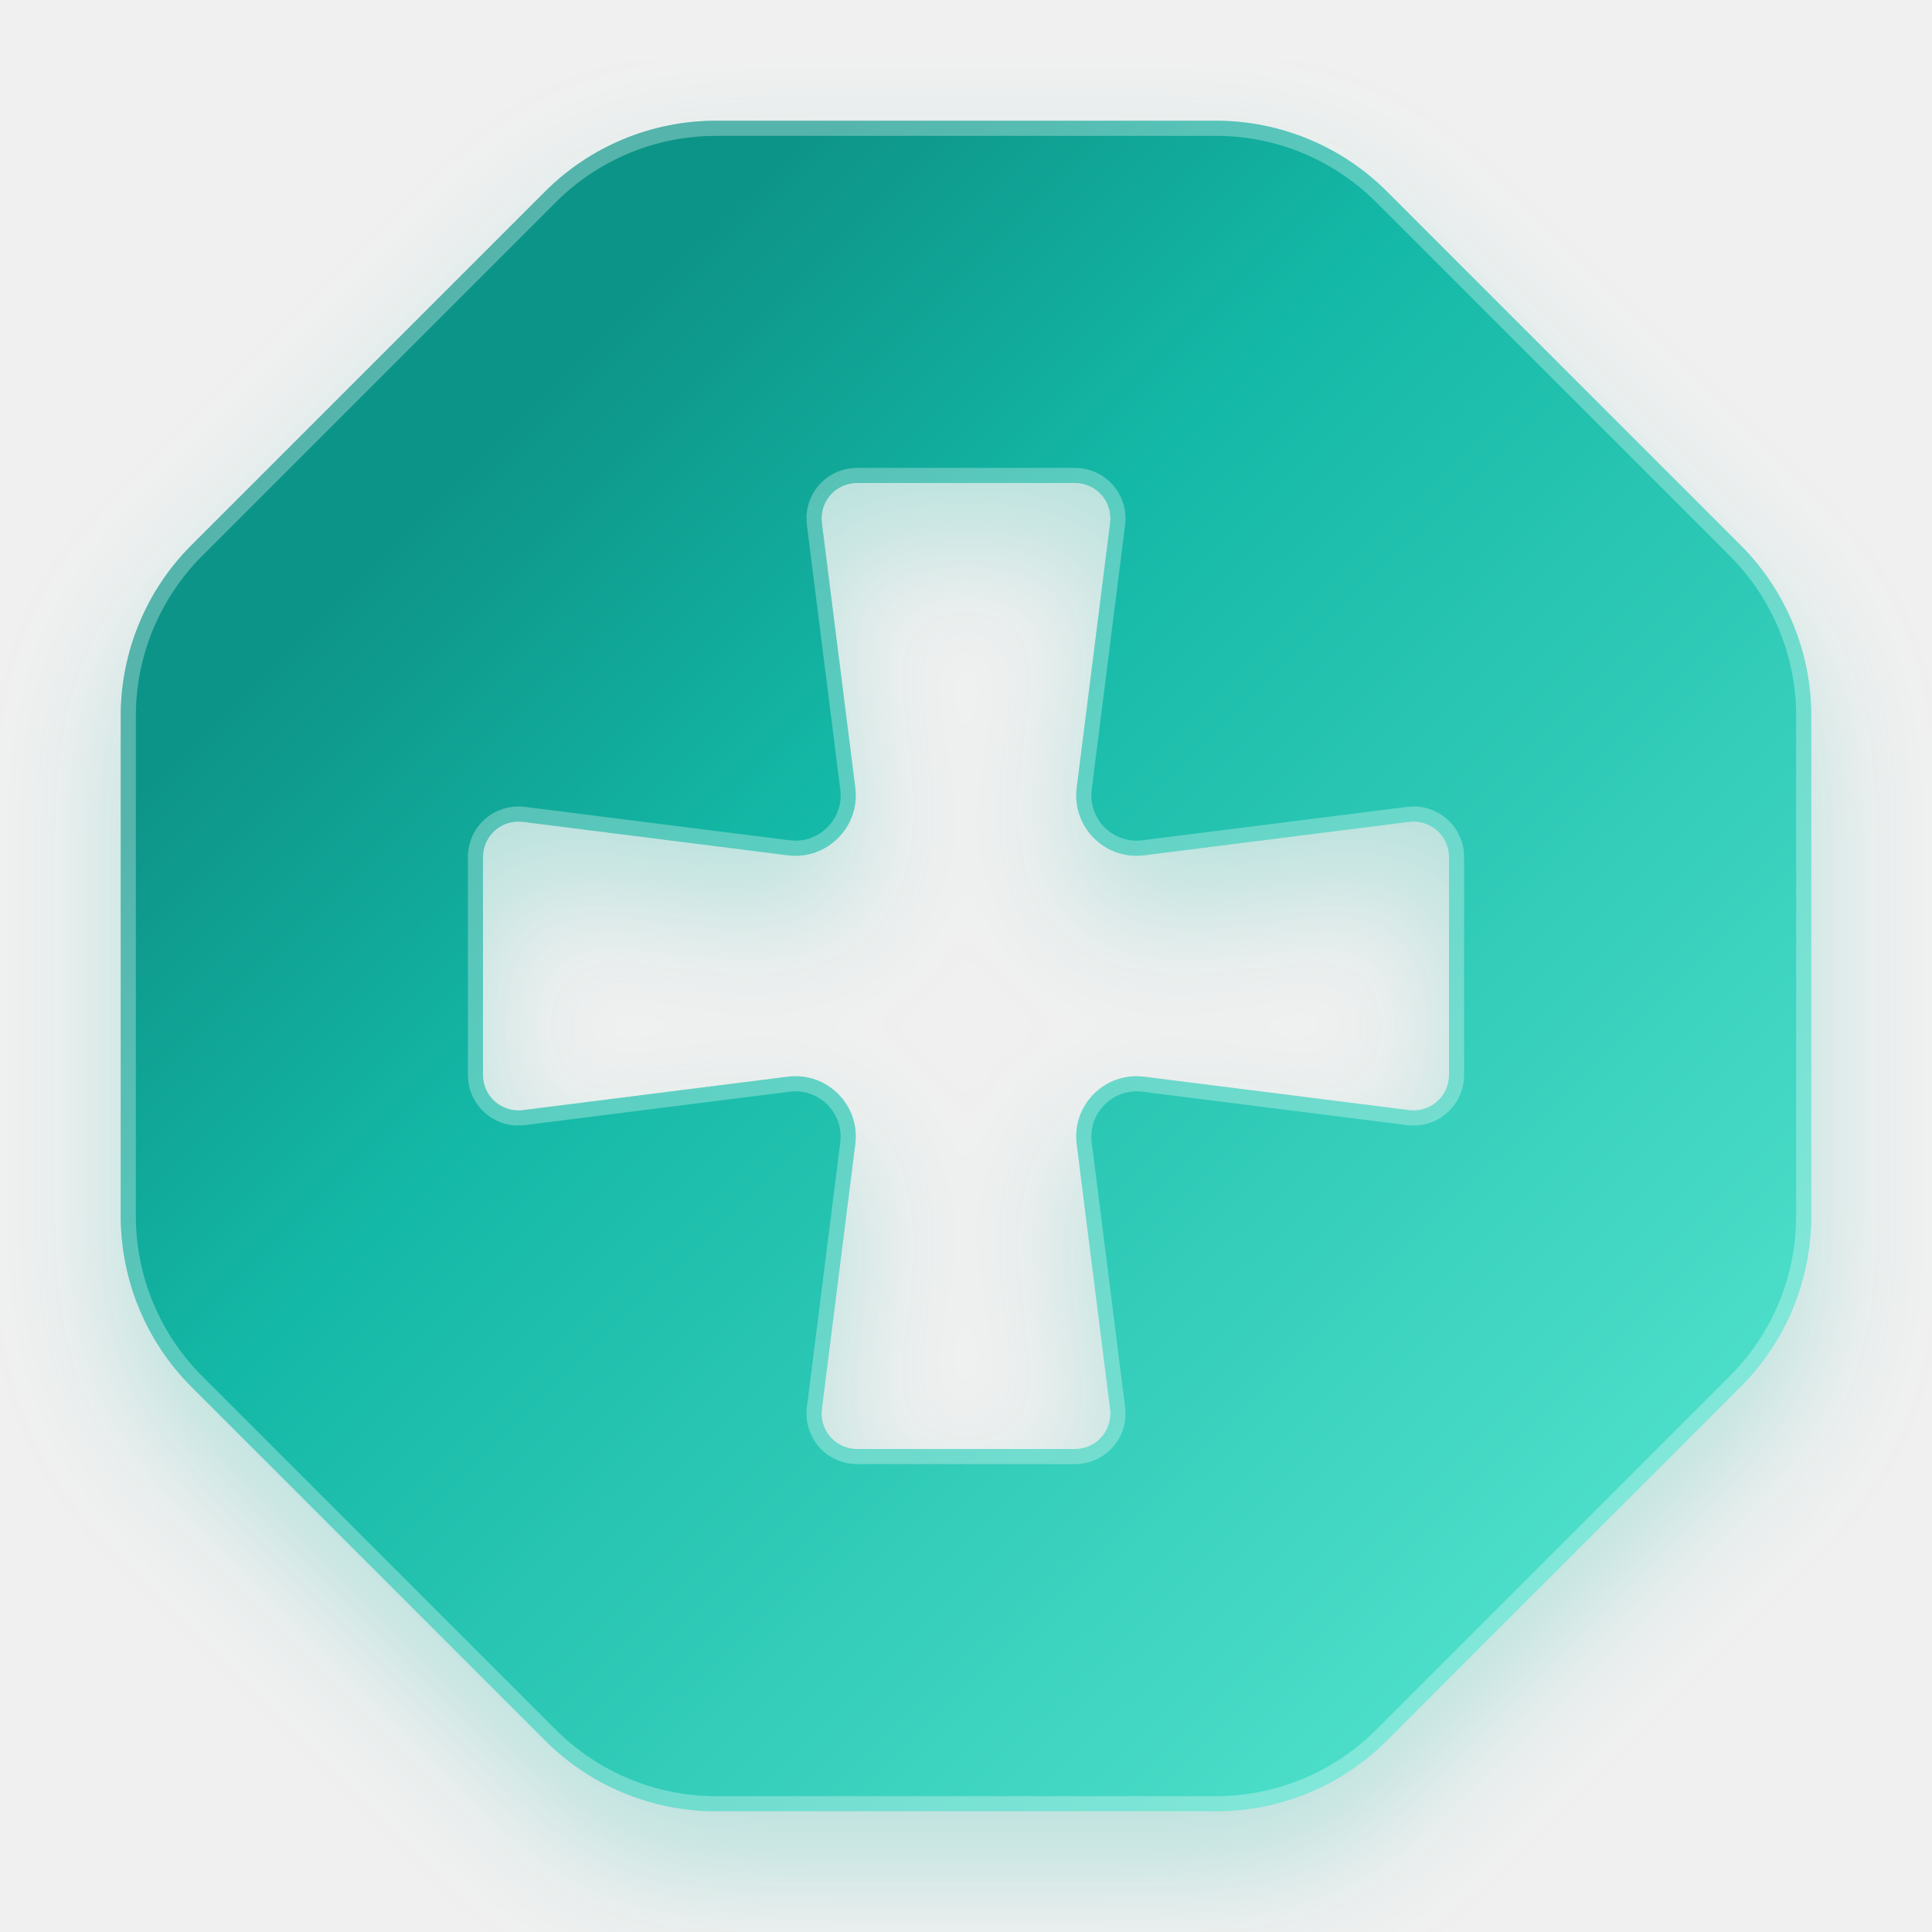
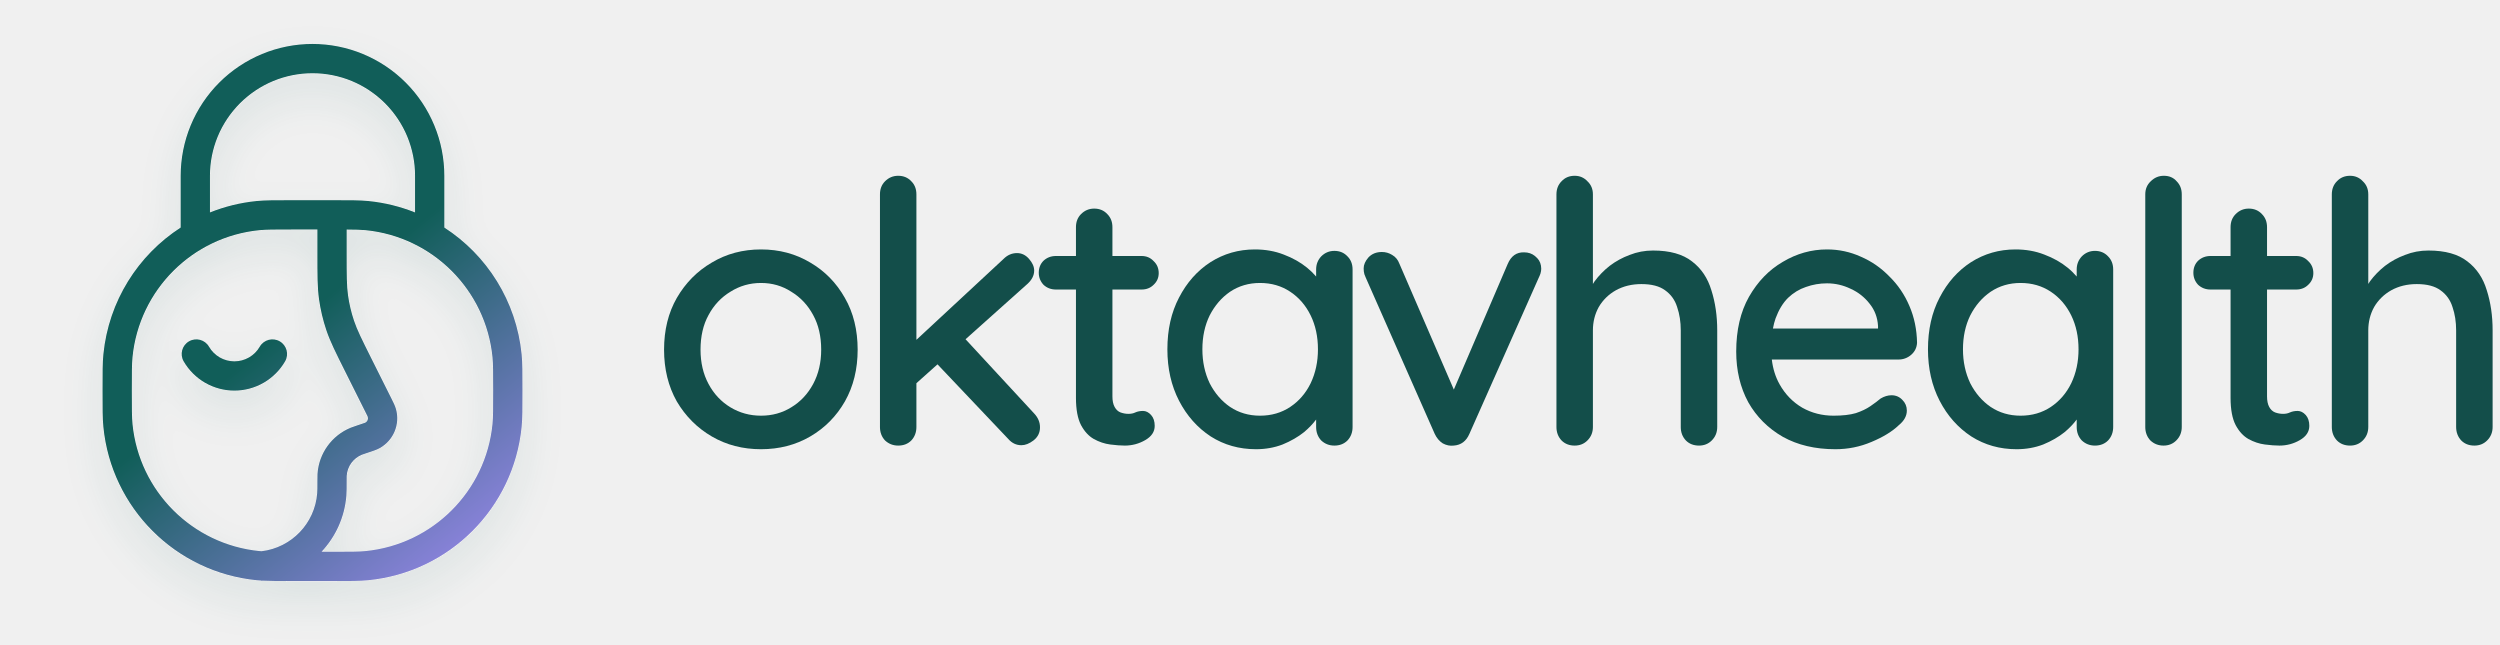
- <svg xmlns="http://www.w3.org/2000/svg" width="32" height="32" viewBox="0 0 32 32" fill="none">
-   <g clip-path="url(#clip0_13314_3413)">
-     <g filter="url(#filter0_d_13314_3413)">
-       <path fill-rule="evenodd" clip-rule="evenodd" d="M20.143 2C21.203 2 22.221 2.422 22.971 3.172L28.828 9.029C29.578 9.779 30 10.797 30 11.857V20.143C30 21.203 29.578 22.221 28.828 22.971L22.971 28.828C22.221 29.578 21.203 30 20.143 30H11.857C10.797 30 9.779 29.578 9.029 28.828L3.172 22.971C2.422 22.221 2 21.203 2 20.143V11.857C2 10.797 2.422 9.779 3.172 9.029L9.029 3.172C9.779 2.422 10.797 2 11.857 2H20.143ZM14.193 8C13.992 8 13.804 8.104 13.697 8.275C13.626 8.389 13.596 8.525 13.612 8.658L14.166 13.049C14.247 13.696 13.696 14.247 13.049 14.166L8.658 13.612C8.525 13.596 8.389 13.626 8.275 13.697C8.104 13.804 8 13.992 8 14.193V17.807C8 18.009 8.104 18.196 8.275 18.303C8.389 18.374 8.525 18.404 8.658 18.388L13.049 17.834C13.697 17.752 14.248 18.303 14.166 18.951L13.612 23.342C13.596 23.475 13.626 23.61 13.697 23.725C13.804 23.896 13.992 24 14.193 24H17.807C18.009 24 18.196 23.896 18.303 23.725C18.374 23.61 18.404 23.475 18.388 23.342L17.834 18.951C17.752 18.303 18.303 17.752 18.951 17.834L23.342 18.388C23.475 18.404 23.61 18.374 23.725 18.303C23.896 18.196 24 18.009 24 17.807V14.193C24 13.992 23.896 13.804 23.725 13.697C23.61 13.626 23.475 13.596 23.342 13.612L18.951 14.166C18.303 14.248 17.753 13.697 17.834 13.049L18.388 8.658C18.404 8.525 18.374 8.389 18.303 8.275C18.196 8.104 18.009 8 17.807 8H14.193Z" fill="url(#paint0_linear_13314_3413)" />
-       <path d="M11.857 2.125H20.143C21.17 2.125 22.155 2.534 22.882 3.261L28.739 9.118C29.466 9.845 29.875 10.83 29.875 11.857V20.143L29.87 20.335C29.822 21.293 29.42 22.201 28.739 22.882L22.882 28.739C22.155 29.466 21.17 29.875 20.143 29.875H11.857C10.83 29.875 9.845 29.466 9.118 28.739L3.261 22.882C2.534 22.155 2.125 21.17 2.125 20.143V11.857L2.13 11.665C2.178 10.707 2.58 9.799 3.261 9.118L9.118 3.261C9.799 2.58 10.707 2.178 11.665 2.13L11.857 2.125ZM14.102 7.881C13.893 7.908 13.704 8.027 13.591 8.209C13.526 8.312 13.489 8.431 13.483 8.552L13.488 8.674L14.042 13.065C14.109 13.595 13.689 14.052 13.17 14.049L13.065 14.042L8.674 13.488C8.511 13.468 8.347 13.505 8.209 13.591C8.001 13.72 7.875 13.948 7.875 14.193V17.807C7.875 18.052 8.001 18.279 8.209 18.409C8.312 18.474 8.431 18.511 8.552 18.517L8.674 18.512L13.065 17.958C13.631 17.887 14.113 18.369 14.042 18.936L13.488 23.326C13.468 23.489 13.505 23.653 13.591 23.791C13.704 23.973 13.893 24.092 14.102 24.119L14.193 24.125H17.807C18.052 24.125 18.279 23.999 18.409 23.791C18.474 23.688 18.511 23.569 18.517 23.448L18.512 23.326L17.958 18.936C17.887 18.369 18.369 17.887 18.936 17.958L23.326 18.512C23.489 18.532 23.653 18.495 23.791 18.409C23.999 18.279 24.125 18.052 24.125 17.807V14.193L24.119 14.102C24.092 13.893 23.973 13.704 23.791 13.591C23.688 13.526 23.569 13.489 23.448 13.483L23.326 13.488L18.936 14.042C18.404 14.109 17.948 13.69 17.951 13.17L17.958 13.065L18.512 8.674C18.532 8.511 18.495 8.347 18.409 8.209C18.279 8.001 18.052 7.875 17.807 7.875H14.193L14.102 7.881Z" stroke="white" stroke-opacity="0.3" stroke-width="0.25" />
-     </g>
+ <svg xmlns="http://www.w3.org/2000/svg" width="128" height="33" viewBox="0 0 128 33" fill="none">
+   <g filter="url(#filter0_d_13333_2481)">
+     <path d="M13.299 17.75C13.506 17.391 13.965 17.269 14.323 17.476C14.682 17.683 14.805 18.141 14.598 18.5C14.334 18.956 13.956 19.334 13.5 19.598C13.044 19.861 12.527 20 12 20C11.473 20 10.956 19.861 10.5 19.598C10.044 19.334 9.666 18.956 9.402 18.5C9.195 18.141 9.318 17.683 9.677 17.476C10.036 17.269 10.494 17.391 10.701 17.75C10.833 17.978 11.022 18.167 11.25 18.299C11.478 18.43 11.737 18.5 12 18.5C12.263 18.5 12.522 18.43 12.75 18.299C12.978 18.167 13.167 17.978 13.299 17.75Z" fill="url(#paint0_linear_13333_2481)" />
+     <path fill-rule="evenodd" clip-rule="evenodd" d="M16 2.25C16.886 2.25 17.764 2.424 18.583 2.764C19.402 3.103 20.147 3.6 20.773 4.227C21.4 4.853 21.897 5.598 22.236 6.417C22.576 7.236 22.75 8.114 22.75 9V11.65C24.93 13.061 26.439 15.415 26.708 18.143C26.751 18.58 26.75 19.089 26.75 20C26.75 20.911 26.751 21.42 26.708 21.857C26.299 26.012 23.012 29.299 18.857 29.708C18.42 29.751 17.911 29.75 17 29.75H15C14.284 29.75 13.816 29.749 13.435 29.729C13.415 29.73 13.393 29.734 13.372 29.735L13.371 29.724C13.292 29.719 13.216 29.715 13.143 29.708C8.988 29.299 5.701 26.012 5.292 21.857C5.249 21.42 5.25 20.911 5.25 20C5.25 19.089 5.249 18.58 5.292 18.143C5.561 15.415 7.069 13.061 9.25 11.65V9C9.25 8.114 9.424 7.236 9.764 6.417C10.103 5.598 10.6 4.853 11.227 4.227C11.853 3.6 12.598 3.103 13.417 2.764C14.236 2.424 15.114 2.25 16 2.25ZM17.75 12.979C17.75 14.125 17.751 14.628 17.819 15.116C17.881 15.56 17.985 15.999 18.128 16.424C18.285 16.891 18.509 17.342 19.021 18.367L20.042 20.407C20.129 20.581 20.224 20.763 20.273 20.939C20.495 21.719 20.15 22.549 19.442 22.944C19.283 23.033 19.088 23.095 18.903 23.156L18.745 23.209C18.601 23.257 18.561 23.27 18.529 23.283C18.085 23.464 17.783 23.883 17.752 24.361C17.75 24.395 17.75 24.438 17.75 24.592C17.75 24.954 17.751 25.18 17.735 25.373C17.648 26.484 17.18 27.486 16.463 28.25H17C17.947 28.25 18.366 28.249 18.711 28.215C22.153 27.876 24.876 25.153 25.215 21.711C25.249 21.366 25.25 20.947 25.25 20C25.25 19.053 25.249 18.634 25.215 18.289C24.876 14.847 22.153 12.124 18.711 11.785C18.474 11.762 18.203 11.756 17.75 11.753V12.979ZM15 11.75C14.053 11.75 13.634 11.751 13.289 11.785C9.847 12.124 7.124 14.847 6.785 18.289C6.751 18.634 6.75 19.053 6.75 20C6.75 20.947 6.751 21.366 6.785 21.711C7.124 25.153 9.847 27.876 13.289 28.215C13.324 28.218 13.36 28.219 13.396 28.222C14.923 28.035 16.118 26.801 16.239 25.255C16.249 25.135 16.25 24.983 16.25 24.592C16.25 24.46 16.249 24.359 16.255 24.266C16.323 23.213 16.987 22.291 17.965 21.894C18.052 21.858 18.147 21.827 18.27 21.786L18.43 21.732C18.543 21.695 18.612 21.672 18.663 21.653C18.692 21.643 18.706 21.636 18.712 21.634C18.813 21.577 18.862 21.459 18.83 21.348C18.828 21.342 18.822 21.327 18.81 21.301C18.787 21.251 18.754 21.186 18.7 21.078L17.68 19.038C17.185 18.048 16.904 17.49 16.706 16.901C16.534 16.389 16.409 15.86 16.334 15.324C16.248 14.709 16.25 14.085 16.25 12.979V11.75H15ZM16 3.75C15.311 3.75 14.628 3.886 13.991 4.149C13.354 4.413 12.776 4.801 12.288 5.288C11.801 5.776 11.413 6.354 11.149 6.991C10.886 7.628 10.75 8.311 10.75 9V10.876C11.501 10.575 12.304 10.375 13.143 10.292C13.58 10.249 14.089 10.25 15 10.25H17C17.911 10.25 18.42 10.249 18.857 10.292C19.696 10.375 20.499 10.575 21.25 10.876V9C21.25 8.311 21.114 7.628 20.851 6.991C20.587 6.354 20.199 5.776 19.712 5.288C19.224 4.801 18.646 4.413 18.009 4.149C17.372 3.886 16.689 3.75 16 3.75Z" fill="url(#paint1_linear_13333_2481)" />
  </g>
+   <path fill-rule="evenodd" clip-rule="evenodd" d="M38.964 12.771C39.898 12.771 40.738 12.995 41.485 13.443C42.232 13.878 42.823 14.482 43.258 15.254C43.694 16.013 43.911 16.896 43.912 17.904C43.912 18.899 43.694 19.784 43.258 20.555C42.823 21.314 42.232 21.911 41.485 22.347C40.738 22.782 39.898 23 38.964 23C38.031 23 37.191 22.782 36.445 22.347C35.698 21.911 35.101 21.314 34.653 20.555C34.218 19.784 34 18.899 34 17.904C34 16.896 34.218 16.013 34.653 15.254C35.101 14.482 35.698 13.878 36.445 13.443C37.191 12.995 38.031 12.771 38.964 12.771ZM38.964 14.488C38.392 14.488 37.87 14.638 37.397 14.937C36.924 15.223 36.55 15.621 36.277 16.131C36.003 16.628 35.867 17.22 35.867 17.904C35.867 18.563 36.003 19.149 36.277 19.659C36.55 20.169 36.924 20.568 37.397 20.854C37.87 21.14 38.392 21.283 38.964 21.283C39.537 21.283 40.053 21.14 40.514 20.854C40.987 20.568 41.36 20.169 41.634 19.659C41.908 19.149 42.045 18.564 42.045 17.904C42.045 17.22 41.908 16.628 41.634 16.131C41.36 15.621 40.987 15.223 40.514 14.937C40.053 14.638 39.537 14.488 38.964 14.488Z" fill="#134E4A" />
+   <path fill-rule="evenodd" clip-rule="evenodd" d="M64.249 12.771C64.784 12.771 65.277 12.858 65.725 13.033C66.185 13.207 66.583 13.431 66.919 13.704C67.098 13.85 67.253 14.002 67.386 14.159V13.797C67.386 13.536 67.473 13.312 67.647 13.126C67.834 12.939 68.058 12.845 68.319 12.845C68.593 12.845 68.817 12.939 68.991 13.126C69.165 13.3 69.252 13.524 69.252 13.797V21.862C69.252 22.136 69.165 22.366 68.991 22.552C68.817 22.726 68.593 22.814 68.319 22.814C68.058 22.814 67.834 22.727 67.647 22.552C67.473 22.366 67.386 22.135 67.386 21.862V21.479C67.224 21.697 67.02 21.913 66.77 22.123C66.459 22.372 66.091 22.584 65.668 22.758C65.245 22.92 64.791 23 64.306 23C63.447 23 62.675 22.782 61.991 22.347C61.307 21.899 60.766 21.289 60.367 20.518C59.969 19.746 59.77 18.869 59.77 17.886C59.77 16.878 59.969 15.995 60.367 15.235C60.766 14.464 61.301 13.86 61.973 13.425C62.657 12.989 63.416 12.771 64.249 12.771ZM64.512 14.488C63.939 14.488 63.428 14.638 62.98 14.937C62.545 15.235 62.197 15.64 61.935 16.15C61.686 16.66 61.562 17.239 61.562 17.886C61.562 18.52 61.686 19.099 61.935 19.622C62.197 20.132 62.545 20.536 62.98 20.835C63.428 21.133 63.939 21.283 64.512 21.283C65.096 21.283 65.612 21.133 66.06 20.835C66.508 20.536 66.857 20.132 67.106 19.622C67.355 19.099 67.479 18.52 67.479 17.886C67.479 17.239 67.355 16.66 67.106 16.15C66.857 15.64 66.508 15.235 66.06 14.937C65.612 14.638 65.096 14.488 64.512 14.488Z" fill="#134E4A" />
+   <path fill-rule="evenodd" clip-rule="evenodd" d="M93.543 12.771C94.152 12.771 94.731 12.895 95.278 13.144C95.826 13.38 96.311 13.717 96.734 14.153C97.169 14.576 97.512 15.08 97.761 15.665C98.009 16.237 98.14 16.865 98.153 17.549C98.14 17.798 98.04 18.003 97.854 18.165C97.667 18.327 97.449 18.408 97.201 18.408H90.717C90.772 18.878 90.904 19.302 91.115 19.677C91.401 20.187 91.787 20.586 92.273 20.872C92.758 21.146 93.293 21.283 93.878 21.283C94.338 21.283 94.718 21.24 95.017 21.153C95.316 21.053 95.564 20.934 95.763 20.797C95.963 20.66 96.137 20.53 96.286 20.405C96.473 20.293 96.659 20.237 96.846 20.237C97.07 20.237 97.257 20.319 97.406 20.48C97.555 20.63 97.63 20.811 97.63 21.022C97.63 21.296 97.493 21.545 97.22 21.768C96.884 22.092 96.416 22.378 95.819 22.627C95.234 22.876 94.619 23 93.972 23C92.939 23 92.042 22.789 91.283 22.366C90.524 21.93 89.933 21.339 89.51 20.593C89.099 19.834 88.894 18.969 88.894 17.998C88.894 16.903 89.112 15.969 89.547 15.198C89.995 14.414 90.574 13.816 91.283 13.405C91.993 12.982 92.746 12.771 93.543 12.771ZM93.543 14.507C93.169 14.507 92.808 14.569 92.46 14.694C92.124 14.806 91.818 14.992 91.544 15.254C91.283 15.515 91.072 15.863 90.91 16.299C90.854 16.458 90.809 16.632 90.774 16.821H96.155V16.691C96.13 16.255 95.987 15.876 95.726 15.552C95.465 15.216 95.141 14.961 94.756 14.787C94.37 14.6 93.966 14.507 93.543 14.507Z" fill="#134E4A" />
+   <path fill-rule="evenodd" clip-rule="evenodd" d="M103.192 12.771C103.727 12.771 104.218 12.858 104.666 13.033C105.127 13.207 105.525 13.43 105.861 13.704C106.04 13.85 106.194 14.003 106.327 14.159V13.797C106.327 13.536 106.415 13.312 106.589 13.126C106.775 12.939 107 12.845 107.261 12.845C107.535 12.845 107.759 12.939 107.933 13.126C108.107 13.3 108.195 13.524 108.195 13.797V21.862C108.195 22.135 108.108 22.366 107.933 22.552C107.759 22.727 107.535 22.814 107.261 22.814C107 22.814 106.775 22.727 106.589 22.552C106.414 22.366 106.327 22.135 106.327 21.862V21.479C106.166 21.697 105.962 21.913 105.712 22.123C105.4 22.372 105.034 22.584 104.611 22.758C104.188 22.92 103.733 23 103.248 23C102.389 23 101.618 22.782 100.933 22.347C100.249 21.899 99.707 21.289 99.309 20.518C98.911 19.746 98.712 18.869 98.712 17.886C98.712 16.878 98.911 15.994 99.309 15.235C99.707 14.464 100.242 13.86 100.914 13.425C101.599 12.989 102.358 12.771 103.192 12.771ZM103.453 14.488C102.881 14.488 102.37 14.638 101.922 14.937C101.487 15.235 101.138 15.64 100.877 16.15C100.628 16.66 100.504 17.239 100.504 17.886C100.504 18.52 100.628 19.099 100.877 19.622C101.138 20.132 101.487 20.536 101.922 20.835C102.37 21.133 102.881 21.283 103.453 21.283C104.038 21.283 104.555 21.133 105.003 20.835C105.45 20.536 105.799 20.132 106.048 19.622C106.297 19.099 106.421 18.52 106.421 17.886C106.421 17.239 106.297 16.66 106.048 16.15C105.799 15.64 105.45 15.235 105.003 14.937C104.555 14.638 104.038 14.488 103.453 14.488Z" fill="#134E4A" />
+   <path d="M70.753 12.902C70.94 12.902 71.114 12.951 71.276 13.051C71.45 13.15 71.574 13.3 71.648 13.499L74.436 19.947L77.193 13.518C77.367 13.107 77.647 12.908 78.033 12.92C78.25 12.92 78.435 12.982 78.587 13.106L78.71 13.221C78.843 13.363 78.91 13.542 78.911 13.76C78.911 13.835 78.898 13.916 78.873 14.003C78.848 14.077 78.817 14.152 78.78 14.227L75.232 22.216C75.071 22.589 74.803 22.789 74.43 22.814C74.244 22.838 74.057 22.801 73.87 22.701C73.696 22.589 73.559 22.428 73.459 22.216L69.932 14.227C69.907 14.177 69.882 14.115 69.857 14.04C69.832 13.953 69.819 13.854 69.819 13.742C69.819 13.555 69.901 13.368 70.062 13.182C70.237 12.995 70.467 12.902 70.753 12.902Z" fill="#134E4A" />
+   <path d="M45.987 9C46.261 9 46.485 9.094 46.659 9.281C46.833 9.455 46.92 9.678 46.92 9.952V17.399L51.382 13.257C51.581 13.057 51.811 12.958 52.072 12.958C52.309 12.958 52.514 13.057 52.688 13.257C52.862 13.456 52.95 13.655 52.95 13.854C52.95 14.103 52.831 14.333 52.595 14.545L49.436 17.369L52.95 21.171C53.149 21.382 53.248 21.619 53.248 21.88C53.248 22.154 53.137 22.378 52.913 22.552C52.701 22.714 52.495 22.795 52.296 22.795C52.035 22.795 51.811 22.689 51.625 22.477L48 18.654L46.92 19.62V21.862C46.92 22.135 46.833 22.366 46.659 22.552C46.485 22.727 46.261 22.814 45.987 22.814C45.726 22.814 45.502 22.726 45.315 22.552C45.141 22.366 45.054 22.136 45.054 21.862V9.952C45.054 9.678 45.141 9.455 45.315 9.281C45.502 9.094 45.725 9 45.987 9Z" fill="#134E4A" />
+   <path d="M56.023 10.68C56.297 10.68 56.52 10.774 56.694 10.961C56.868 11.135 56.956 11.358 56.956 11.632V13.107H58.449C58.698 13.107 58.903 13.194 59.065 13.368C59.239 13.53 59.326 13.736 59.326 13.985C59.326 14.221 59.239 14.419 59.065 14.581C58.903 14.743 58.698 14.824 58.449 14.824H56.956V20.294C56.956 20.518 56.993 20.698 57.068 20.835C57.143 20.972 57.242 21.066 57.367 21.115C57.503 21.165 57.64 21.189 57.777 21.189C57.914 21.189 58.033 21.165 58.132 21.115C58.244 21.066 58.375 21.04 58.524 21.04C58.673 21.041 58.81 21.109 58.934 21.246C59.059 21.383 59.121 21.57 59.121 21.806C59.121 22.105 58.959 22.348 58.636 22.534C58.312 22.721 57.964 22.814 57.591 22.814C57.379 22.814 57.13 22.795 56.844 22.758C56.558 22.721 56.277 22.627 56.004 22.477C55.742 22.328 55.525 22.092 55.35 21.768C55.176 21.433 55.089 20.965 55.089 20.368V14.824H54.062C53.813 14.824 53.602 14.743 53.428 14.581C53.267 14.407 53.185 14.202 53.185 13.965C53.185 13.717 53.267 13.511 53.428 13.35C53.602 13.188 53.814 13.107 54.062 13.107H55.089V11.632C55.089 11.359 55.176 11.135 55.35 10.961C55.537 10.774 55.761 10.68 56.023 10.68Z" fill="#134E4A" />
+   <path d="M80.623 9C80.884 9 81.102 9.094 81.276 9.281C81.463 9.455 81.557 9.678 81.557 9.952V14.538C81.587 14.491 81.617 14.442 81.65 14.395C81.862 14.109 82.117 13.847 82.416 13.611C82.727 13.375 83.069 13.188 83.442 13.051C83.815 12.902 84.213 12.827 84.637 12.827C85.495 12.827 86.161 13.014 86.634 13.387C87.107 13.748 87.436 14.239 87.623 14.862C87.822 15.484 87.922 16.168 87.922 16.915V21.862C87.922 22.135 87.829 22.366 87.642 22.552C87.468 22.727 87.25 22.814 86.989 22.814C86.715 22.814 86.491 22.727 86.317 22.552C86.142 22.366 86.055 22.136 86.055 21.862V16.915C86.055 16.479 85.993 16.081 85.869 15.72C85.757 15.36 85.551 15.073 85.252 14.862C84.966 14.65 84.562 14.545 84.039 14.545C83.554 14.545 83.118 14.65 82.733 14.862C82.359 15.073 82.067 15.36 81.856 15.72C81.657 16.081 81.557 16.479 81.557 16.915V21.862C81.557 22.136 81.463 22.366 81.276 22.552C81.102 22.727 80.884 22.814 80.623 22.814C80.35 22.814 80.126 22.726 79.952 22.552C79.778 22.366 79.69 22.136 79.69 21.862V9.952C79.691 9.678 79.778 9.455 79.952 9.281C80.126 9.094 80.35 9 80.623 9Z" fill="#134E4A" />
+   <path d="M110.79 9C111.064 9 111.282 9.094 111.444 9.281C111.618 9.455 111.706 9.678 111.706 9.952V21.862C111.706 22.136 111.612 22.366 111.425 22.552C111.251 22.727 111.033 22.814 110.772 22.814C110.511 22.814 110.286 22.727 110.1 22.552C109.926 22.366 109.838 22.135 109.838 21.862V9.952C109.838 9.678 109.932 9.455 110.119 9.281C110.306 9.094 110.529 9 110.79 9Z" fill="#134E4A" />
+   <path d="M115.138 10.68C115.412 10.68 115.636 10.774 115.81 10.961C115.984 11.135 116.072 11.358 116.072 11.632V13.107H117.565C117.813 13.107 118.02 13.194 118.181 13.368C118.356 13.53 118.443 13.736 118.443 13.985C118.442 14.221 118.355 14.419 118.181 14.581C118.02 14.743 117.813 14.824 117.565 14.824H116.072V20.294C116.072 20.518 116.109 20.698 116.183 20.835C116.258 20.972 116.358 21.066 116.482 21.115C116.619 21.165 116.756 21.189 116.893 21.189C117.03 21.189 117.148 21.165 117.248 21.115C117.36 21.066 117.49 21.04 117.639 21.04C117.789 21.04 117.926 21.109 118.051 21.246C118.175 21.383 118.237 21.57 118.237 21.806C118.237 22.105 118.075 22.348 117.752 22.534C117.428 22.721 117.08 22.814 116.707 22.814C116.495 22.814 116.246 22.795 115.959 22.758C115.673 22.721 115.393 22.627 115.12 22.477C114.859 22.328 114.641 22.092 114.467 21.768C114.292 21.433 114.205 20.965 114.205 20.368V14.824H113.178C112.93 14.824 112.718 14.743 112.543 14.581C112.382 14.407 112.301 14.202 112.301 13.965C112.301 13.717 112.382 13.511 112.543 13.35C112.718 13.188 112.93 13.107 113.178 13.107H114.205V11.632C114.205 11.358 114.292 11.135 114.467 10.961C114.653 10.774 114.877 10.68 115.138 10.68Z" fill="#134E4A" />
+   <path d="M120.323 9C120.584 9 120.802 9.094 120.976 9.281C121.163 9.455 121.256 9.678 121.256 9.952V14.538C121.286 14.491 121.316 14.442 121.349 14.395C121.561 14.109 121.816 13.847 122.115 13.611C122.426 13.374 122.768 13.188 123.142 13.051C123.515 12.902 123.914 12.827 124.337 12.827C125.195 12.827 125.861 13.014 126.334 13.387C126.807 13.748 127.137 14.24 127.323 14.862C127.522 15.484 127.622 16.168 127.622 16.915V21.862C127.622 22.136 127.528 22.366 127.341 22.552C127.167 22.727 126.95 22.814 126.688 22.814C126.414 22.814 126.19 22.727 126.016 22.552C125.842 22.366 125.755 22.135 125.754 21.862V16.915C125.754 16.479 125.693 16.081 125.568 15.72C125.456 15.36 125.251 15.073 124.952 14.862C124.666 14.65 124.262 14.545 123.739 14.545C123.254 14.545 122.817 14.65 122.432 14.862C122.059 15.073 121.766 15.36 121.555 15.72C121.356 16.081 121.256 16.479 121.256 16.915V21.862C121.256 22.135 121.163 22.366 120.976 22.552C120.802 22.727 120.584 22.814 120.323 22.814C120.049 22.814 119.825 22.727 119.651 22.552C119.477 22.366 119.389 22.135 119.389 21.862V9.952C119.39 9.678 119.477 9.455 119.651 9.281C119.825 9.094 120.049 9 120.323 9Z" fill="#134E4A" />
  <defs>
-     <filter id="filter0_d_13314_3413" x="0" y="1" width="32" height="32" filterUnits="userSpaceOnUse" color-interpolation-filters="sRGB">
+     <filter id="filter0_d_13333_2481" x="3.25" y="1.25" width="25.5" height="31.5" filterUnits="userSpaceOnUse" color-interpolation-filters="sRGB">
      <feFlood flood-opacity="0" result="BackgroundImageFix" />
      <feColorMatrix in="SourceAlpha" type="matrix" values="0 0 0 0 0 0 0 0 0 0 0 0 0 0 0 0 0 0 127 0" result="hardAlpha" />
      <feOffset dy="1" />
      <feGaussianBlur stdDeviation="1" />
-       <feColorMatrix type="matrix" values="0 0 0 0 0.078 0 0 0 0 0.722 0 0 0 0 0.651 0 0 0 0.25 0" />
-       <feBlend mode="normal" in2="BackgroundImageFix" result="effect1_dropShadow_13314_3413" />
-       <feBlend mode="normal" in="SourceGraphic" in2="effect1_dropShadow_13314_3413" result="shape" />
+       <feComposite in2="hardAlpha" operator="out" />
+       <feColorMatrix type="matrix" values="0 0 0 0 0.067 0 0 0 0 0.369 0 0 0 0 0.349 0 0 0 0.1 0" />
+       <feBlend mode="normal" in2="BackgroundImageFix" result="effect1_dropShadow_13333_2481" />
+       <feBlend mode="normal" in="SourceGraphic" in2="effect1_dropShadow_13333_2481" result="shape" />
    </filter>
-     <linearGradient id="paint0_linear_13314_3413" x1="2.292" y1="2" x2="30" y2="30" gradientUnits="userSpaceOnUse">
-       <stop offset="0.2" stop-color="#0D9488" />
-       <stop offset="0.4" stop-color="#14B8A6" />
-       <stop offset="1" stop-color="#5EEAD4" />
+     <linearGradient id="paint0_linear_13333_2481" x1="4.5" y1="2" x2="27" y2="30" gradientUnits="userSpaceOnUse">
+       <stop offset="0.5" stop-color="#115E59" />
+       <stop offset="1" stop-color="#A78BFA" />
    </linearGradient>
-     <clipPath id="clip0_13314_3413">
-       <rect width="32" height="32" fill="white" />
-     </clipPath>
+     <linearGradient id="paint1_linear_13333_2481" x1="4.5" y1="2" x2="27" y2="30" gradientUnits="userSpaceOnUse">
+       <stop offset="0.5" stop-color="#115E59" />
+       <stop offset="1" stop-color="#A78BFA" />
+     </linearGradient>
  </defs>
</svg>
